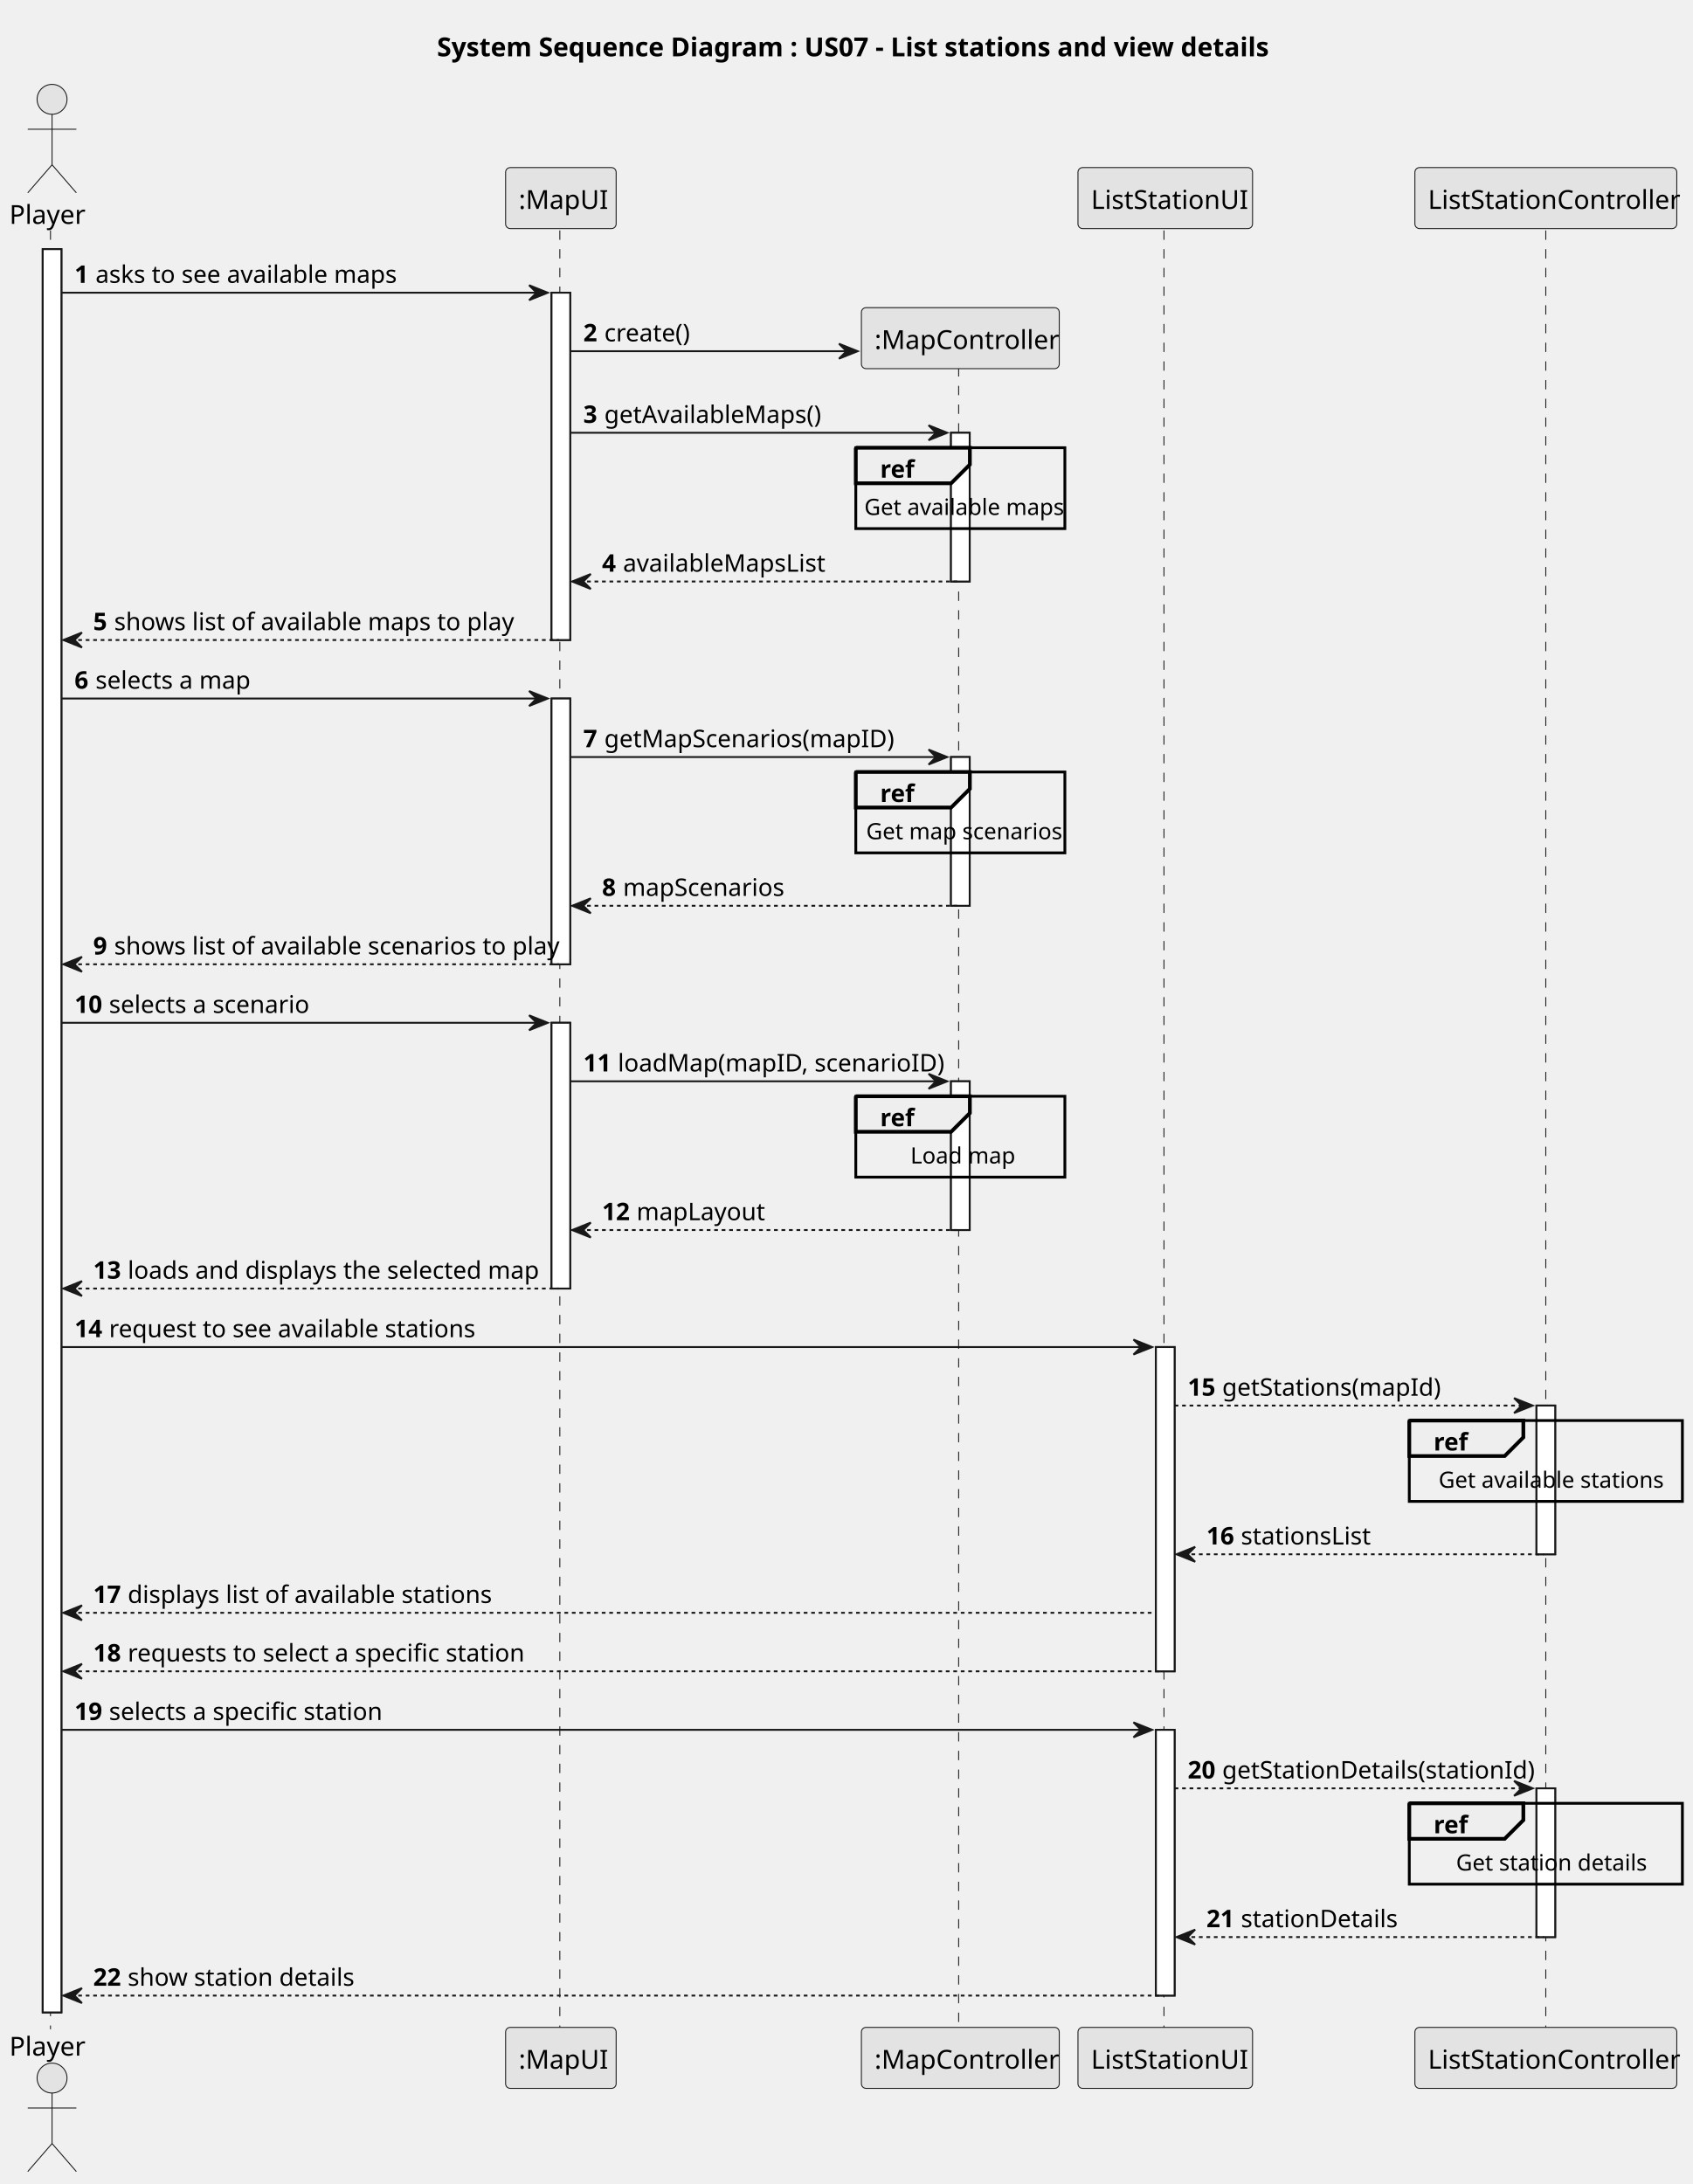
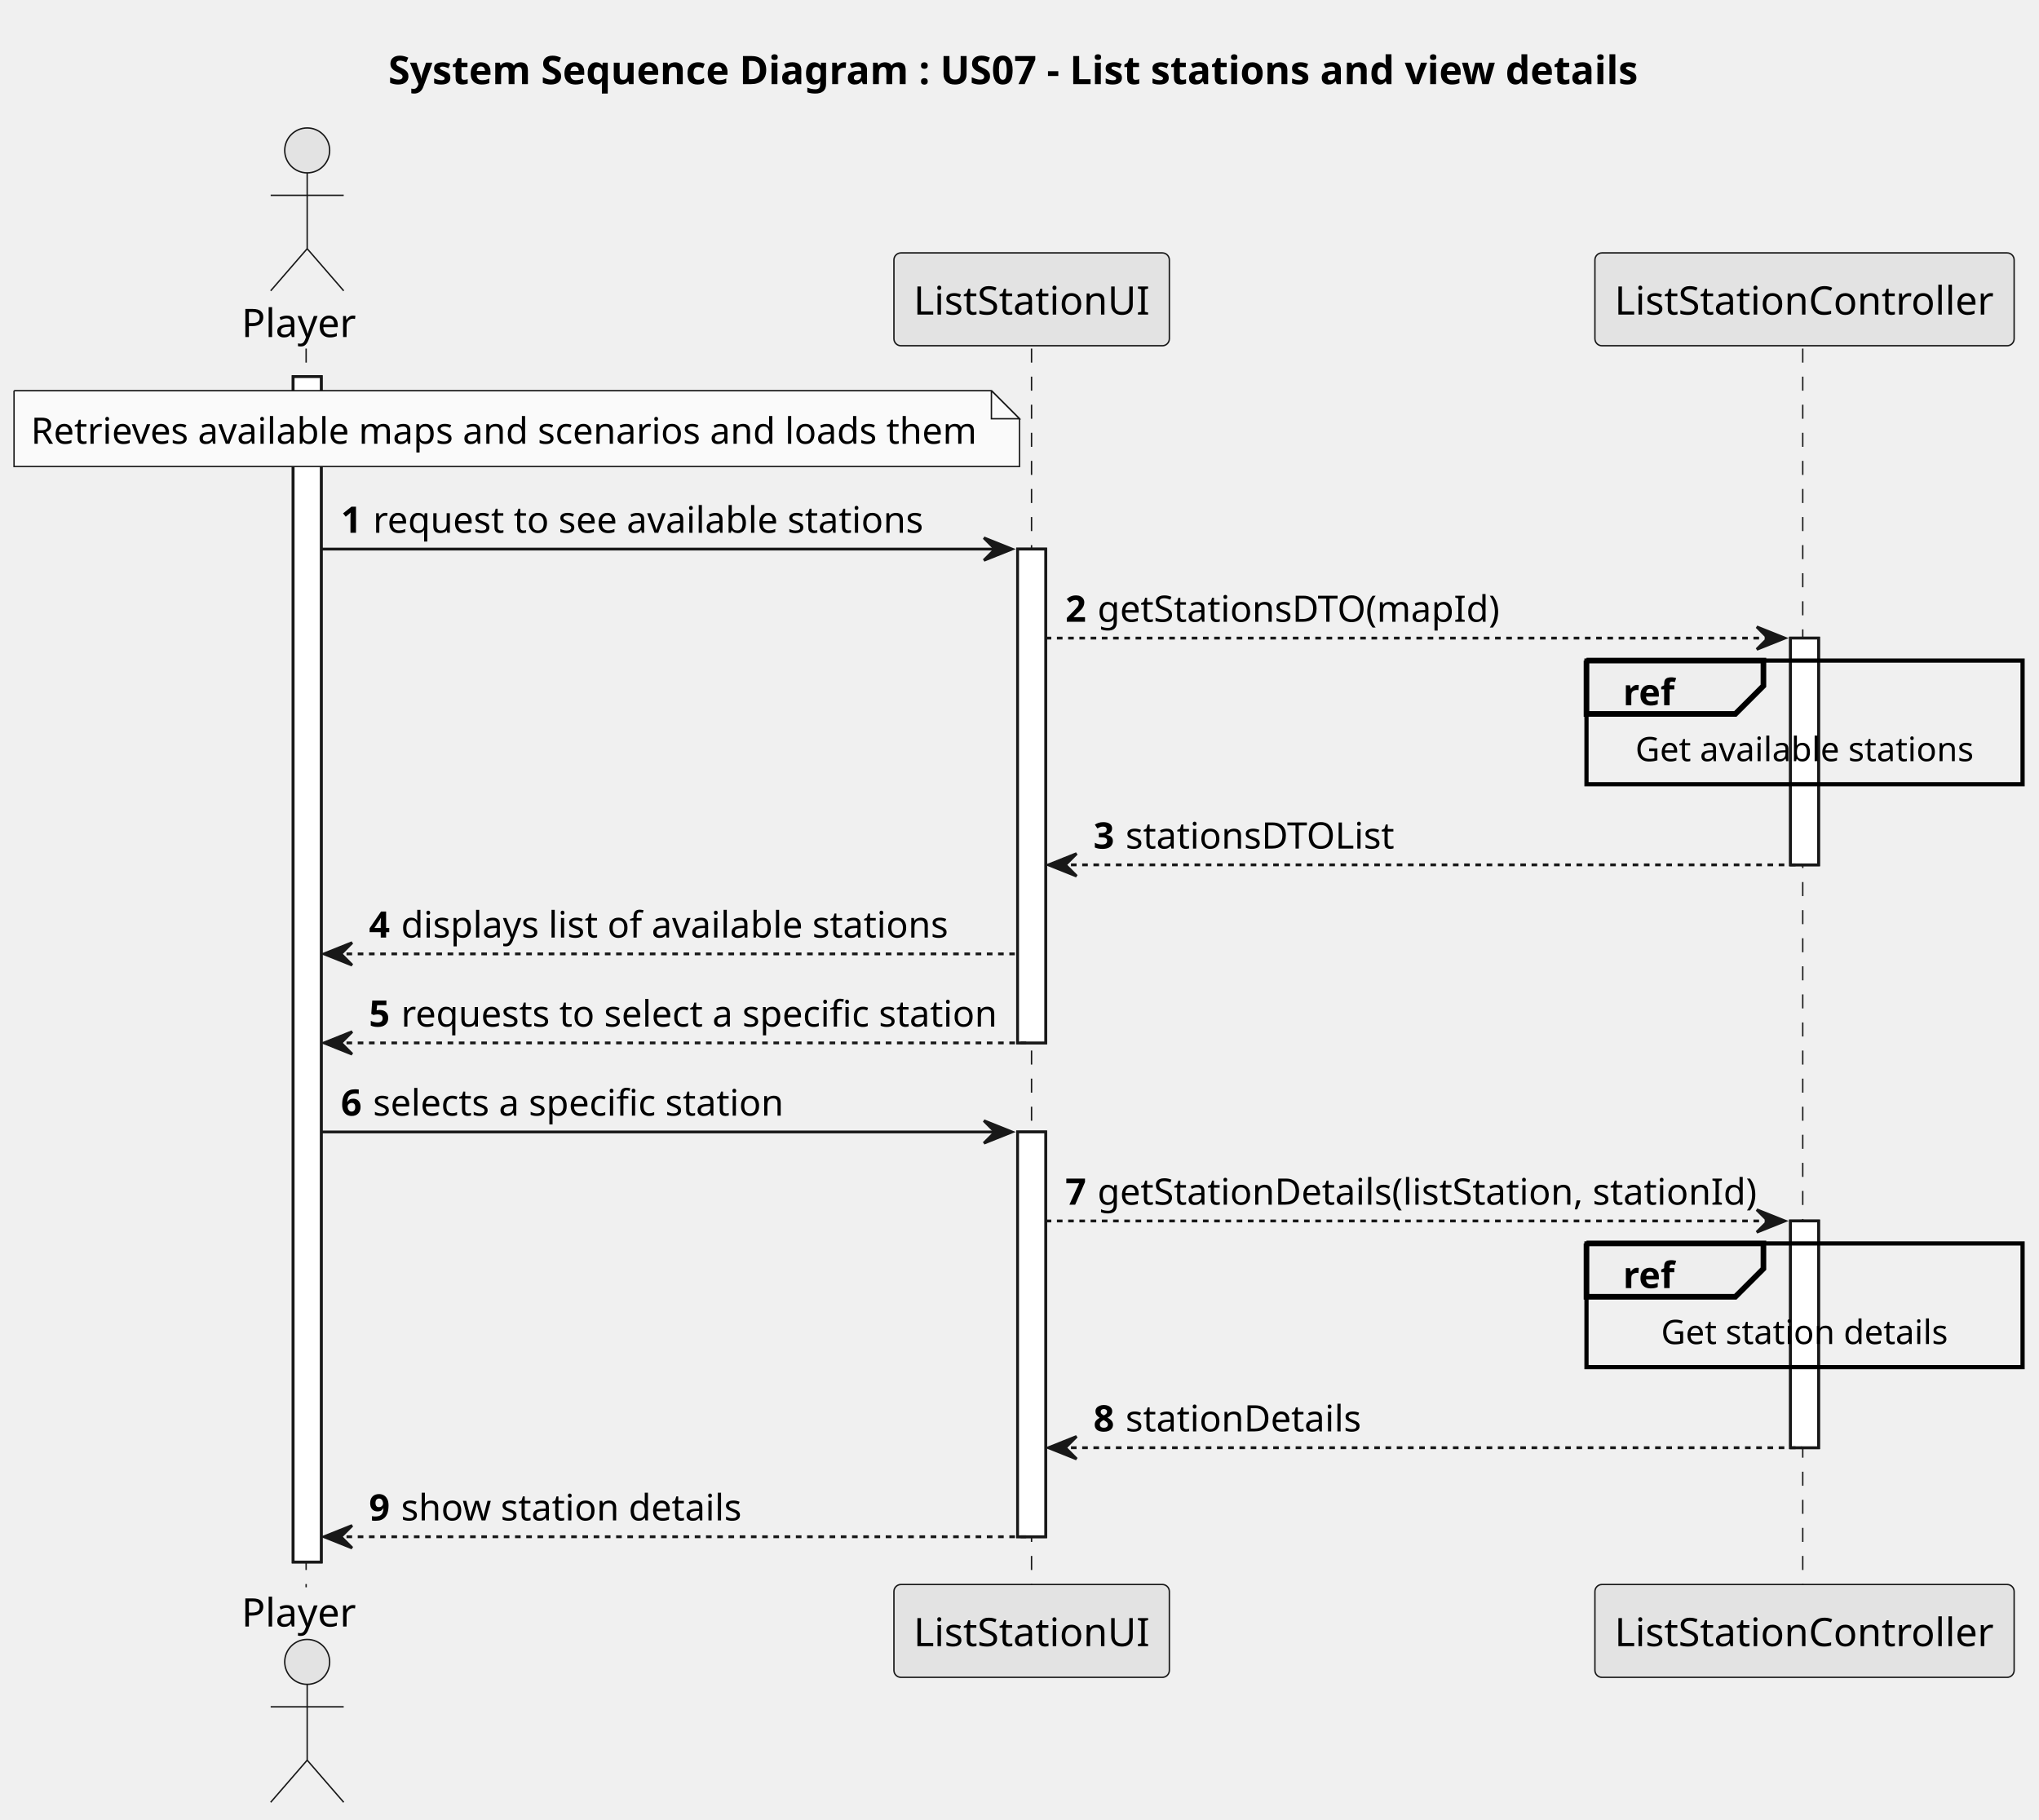
- <svg xmlns="http://www.w3.org/2000/svg" contentStyleType="text/css" height="1168px" preserveAspectRatio="none" style="width:905px;height:1168px;background:#FFFFFF;" version="1.1" viewBox="0 0 905 1168" width="905px" zoomAndPan="magnify">
+ <svg xmlns="http://www.w3.org/2000/svg" contentStyleType="text/css" height="648px" preserveAspectRatio="none" style="width:726px;height:648px;background:#FFFFFF;" version="1.1" viewBox="0 0 726 648" width="726px" zoomAndPan="magnify">
  <defs />
  <g>
-     <text fill="#000000" font-family="sans-serif" font-size="14" font-weight="bold" lengthAdjust="spacing" textLength="433.364" x="233.7" y="30.107">System Sequence Diagram : US07 - List stations and view details</text>
-     <rect fill="#FFFFFF" height="942.992" style="stroke:#181818;stroke-width:1.0;" width="10" x="22.841" y="133.242" />
-     <rect fill="#FFFFFF" height="185.746" style="stroke:#181818;stroke-width:1.0;" width="10" x="294.962" y="156.533" />
-     <rect fill="#FFFFFF" height="142.125" style="stroke:#181818;stroke-width:1.0;" width="10" x="294.962" y="373.57" />
-     <rect fill="#FFFFFF" height="142.125" style="stroke:#181818;stroke-width:1.0;" width="10" x="294.962" y="546.986" />
-     <rect fill="#FFFFFF" height="79.543" style="stroke:#181818;stroke-width:1.0;" width="10" x="508.597" y="231.445" />
-     <rect fill="#FFFFFF" height="79.543" style="stroke:#181818;stroke-width:1.0;" width="10" x="508.597" y="404.861" />
-     <rect fill="#FFFFFF" height="79.543" style="stroke:#181818;stroke-width:1.0;" width="10" x="508.597" y="578.277" />
-     <rect fill="#FFFFFF" height="173.416" style="stroke:#181818;stroke-width:1.0;" width="10" x="618.19" y="720.402" />
-     <rect fill="#FFFFFF" height="142.125" style="stroke:#181818;stroke-width:1.0;" width="10" x="618.19" y="925.109" />
-     <rect fill="#FFFFFF" height="79.543" style="stroke:#181818;stroke-width:1.0;" width="10" x="821.732" y="751.693" />
-     <rect fill="#FFFFFF" height="79.543" style="stroke:#181818;stroke-width:1.0;" width="10" x="821.732" y="956.4" />
-     <line style="stroke:#181818;stroke-width:0.5;stroke-dasharray:5.0,5.0;" x1="27" x2="27" y1="123.242" y2="1085.234" />
-     <line style="stroke:#181818;stroke-width:0.5;stroke-dasharray:5.0,5.0;" x1="299.4" x2="299.4" y1="123.242" y2="1085.234" />
-     <line style="stroke:#181818;stroke-width:0.5;stroke-dasharray:5.0,5.0;" x1="512.69" x2="512.69" y1="196.344" y2="1085.234" />
-     <line style="stroke:#181818;stroke-width:0.5;stroke-dasharray:5.0,5.0;" x1="622.504" x2="622.504" y1="123.242" y2="1085.234" />
-     <line style="stroke:#181818;stroke-width:0.5;stroke-dasharray:5.0,5.0;" x1="826.702" x2="826.702" y1="123.242" y2="1085.234" />
-     <text fill="#000000" font-family="sans-serif" font-size="14" lengthAdjust="spacing" textLength="39.683" x="5" y="119.728">Player</text>
-     <ellipse cx="27.841" cy="53.121" fill="#E3E3E3" rx="8" ry="8" style="stroke:#181818;stroke-width:0.5;" />
-     <path d="M27.841,61.121 L27.841,88.121 M14.841,69.121 L40.841,69.121 M27.841,88.121 L14.841,103.121 M27.841,88.121 L40.841,103.121 " fill="none" style="stroke:#181818;stroke-width:0.5;" />
-     <text fill="#000000" font-family="sans-serif" font-size="14" lengthAdjust="spacing" textLength="39.683" x="5" y="1099.342">Player</text>
-     <ellipse cx="27.841" cy="1111.355" fill="#E3E3E3" rx="8" ry="8" style="stroke:#181818;stroke-width:0.5;" />
-     <path d="M27.841,1119.355 L27.841,1146.355 M14.841,1127.355 L40.841,1127.355 M27.841,1146.355 L14.841,1161.355 M27.841,1146.355 L40.841,1161.355 " fill="none" style="stroke:#181818;stroke-width:0.5;" />
-     <rect fill="#E3E3E3" height="32.621" rx="2.5" ry="2.5" style="stroke:#181818;stroke-width:0.5;" width="59.124" x="270.4" y="89.621" />
-     <text fill="#000000" font-family="sans-serif" font-size="14" lengthAdjust="spacing" textLength="45.124" x="277.4" y="111.728">:MapUI</text>
-     <rect fill="#E3E3E3" height="32.621" rx="2.5" ry="2.5" style="stroke:#181818;stroke-width:0.5;" width="59.124" x="270.4" y="1084.234" />
-     <text fill="#000000" font-family="sans-serif" font-size="14" lengthAdjust="spacing" textLength="45.124" x="277.4" y="1106.342">:MapUI</text>
-     <rect fill="#E3E3E3" height="32.621" rx="2.5" ry="2.5" style="stroke:#181818;stroke-width:0.5;" width="105.814" x="460.69" y="1084.234" />
-     <text fill="#000000" font-family="sans-serif" font-size="14" lengthAdjust="spacing" textLength="91.814" x="467.69" y="1106.342">:MapController</text>
-     <rect fill="#E3E3E3" height="32.621" rx="2.5" ry="2.5" style="stroke:#181818;stroke-width:0.5;" width="93.372" x="576.504" y="89.621" />
-     <text fill="#000000" font-family="sans-serif" font-size="14" lengthAdjust="spacing" textLength="79.372" x="583.504" y="111.728">ListStationUI</text>
-     <rect fill="#E3E3E3" height="32.621" rx="2.5" ry="2.5" style="stroke:#181818;stroke-width:0.5;" width="93.372" x="576.504" y="1084.234" />
-     <text fill="#000000" font-family="sans-serif" font-size="14" lengthAdjust="spacing" textLength="79.372" x="583.504" y="1106.342">ListStationUI</text>
-     <rect fill="#E3E3E3" height="32.621" rx="2.5" ry="2.5" style="stroke:#181818;stroke-width:0.5;" width="140.061" x="756.702" y="89.621" />
-     <text fill="#000000" font-family="sans-serif" font-size="14" lengthAdjust="spacing" textLength="126.061" x="763.702" y="111.728">ListStationController</text>
-     <rect fill="#E3E3E3" height="32.621" rx="2.5" ry="2.5" style="stroke:#181818;stroke-width:0.5;" width="140.061" x="756.702" y="1084.234" />
-     <text fill="#000000" font-family="sans-serif" font-size="14" lengthAdjust="spacing" textLength="126.061" x="763.702" y="1106.342">ListStationController</text>
-     <rect fill="#FFFFFF" height="942.992" style="stroke:#181818;stroke-width:1.0;" width="10" x="22.841" y="133.242" />
-     <rect fill="#FFFFFF" height="185.746" style="stroke:#181818;stroke-width:1.0;" width="10" x="294.962" y="156.533" />
-     <rect fill="#FFFFFF" height="142.125" style="stroke:#181818;stroke-width:1.0;" width="10" x="294.962" y="373.57" />
-     <rect fill="#FFFFFF" height="142.125" style="stroke:#181818;stroke-width:1.0;" width="10" x="294.962" y="546.986" />
-     <rect fill="#FFFFFF" height="79.543" style="stroke:#181818;stroke-width:1.0;" width="10" x="508.597" y="231.445" />
-     <rect fill="#FFFFFF" height="79.543" style="stroke:#181818;stroke-width:1.0;" width="10" x="508.597" y="404.861" />
-     <rect fill="#FFFFFF" height="79.543" style="stroke:#181818;stroke-width:1.0;" width="10" x="508.597" y="578.277" />
-     <rect fill="#FFFFFF" height="173.416" style="stroke:#181818;stroke-width:1.0;" width="10" x="618.19" y="720.402" />
-     <rect fill="#FFFFFF" height="142.125" style="stroke:#181818;stroke-width:1.0;" width="10" x="618.19" y="925.109" />
-     <rect fill="#FFFFFF" height="79.543" style="stroke:#181818;stroke-width:1.0;" width="10" x="821.732" y="751.693" />
-     <rect fill="#FFFFFF" height="79.543" style="stroke:#181818;stroke-width:1.0;" width="10" x="821.732" y="956.4" />
-     <polygon fill="#181818" points="282.962,152.533,292.962,156.533,282.962,160.533,286.962,156.533" style="stroke:#181818;stroke-width:1.0;" />
-     <line style="stroke:#181818;stroke-width:1.0;" x1="32.841" x2="288.962" y1="156.533" y2="156.533" />
-     <text fill="#000000" font-family="sans-serif" font-size="13" font-weight="bold" lengthAdjust="spacing" textLength="7.23" x="39.841" y="151.27">1</text>
-     <text fill="#000000" font-family="sans-serif" font-size="13" lengthAdjust="spacing" textLength="156.083" x="51.071" y="151.27">asks to see available maps</text>
-     <polygon fill="#181818" points="448.69,183.824,458.69,187.824,448.69,191.824,452.69,187.824" style="stroke:#181818;stroke-width:1.0;" />
-     <line style="stroke:#181818;stroke-width:1.0;" x1="304.962" x2="454.69" y1="187.824" y2="187.824" />
-     <text fill="#000000" font-family="sans-serif" font-size="13" font-weight="bold" lengthAdjust="spacing" textLength="7.23" x="311.962" y="182.561">2</text>
-     <text fill="#000000" font-family="sans-serif" font-size="13" lengthAdjust="spacing" textLength="44.789" x="323.192" y="182.561">create()</text>
-     <rect fill="#E3E3E3" height="32.621" rx="2.5" ry="2.5" style="stroke:#181818;stroke-width:0.5;" width="105.814" x="460.69" y="164.533" />
-     <text fill="#000000" font-family="sans-serif" font-size="14" lengthAdjust="spacing" textLength="91.814" x="467.69" y="186.641">:MapController</text>
-     <polygon fill="#181818" points="496.597,227.445,506.597,231.445,496.597,235.445,500.597,231.445" style="stroke:#181818;stroke-width:1.0;" />
-     <line style="stroke:#181818;stroke-width:1.0;" x1="304.962" x2="502.597" y1="231.445" y2="231.445" />
-     <text fill="#000000" font-family="sans-serif" font-size="13" font-weight="bold" lengthAdjust="spacing" textLength="7.23" x="311.962" y="226.183">3</text>
-     <text fill="#000000" font-family="sans-serif" font-size="13" lengthAdjust="spacing" textLength="111.274" x="323.192" y="226.183">getAvailableMaps()</text>
-     <rect fill="none" height="43.252" style="stroke:#000000;stroke-width:1.5;" width="111.814" x="457.69" y="239.445" />
-     <path d="M457.69,239.445 L518.69,239.445 L518.69,248.445 L508.69,258.445 L457.69,258.445 L457.69,239.445 " fill="#EEEEEE" style="stroke:#000000;stroke-width:2.0;" />
-     <text fill="#000000" font-family="sans-serif" font-size="13" font-weight="bold" lengthAdjust="spacing" textLength="16.618" x="470.69" y="255.474">ref</text>
-     <text fill="#000000" font-family="sans-serif" font-size="12" lengthAdjust="spacing" textLength="102.721" x="462.237" y="275.394">Get available maps</text>
-     <polygon fill="#181818" points="315.962,306.988,305.962,310.988,315.962,314.988,311.962,310.988" style="stroke:#181818;stroke-width:1.0;" />
-     <line style="stroke:#181818;stroke-width:1.0;stroke-dasharray:2.0,2.0;" x1="309.962" x2="512.597" y1="310.988" y2="310.988" />
-     <text fill="#000000" font-family="sans-serif" font-size="13" font-weight="bold" lengthAdjust="spacing" textLength="7.23" x="321.962" y="305.726">4</text>
-     <text fill="#000000" font-family="sans-serif" font-size="13" lengthAdjust="spacing" textLength="103.334" x="333.192" y="305.726">availableMapsList</text>
-     <polygon fill="#181818" points="43.841,338.279,33.841,342.279,43.841,346.279,39.841,342.279" style="stroke:#181818;stroke-width:1.0;" />
-     <line style="stroke:#181818;stroke-width:1.0;stroke-dasharray:2.0,2.0;" x1="37.841" x2="298.962" y1="342.279" y2="342.279" />
-     <text fill="#000000" font-family="sans-serif" font-size="13" font-weight="bold" lengthAdjust="spacing" textLength="7.23" x="49.841" y="337.017">5</text>
-     <text fill="#000000" font-family="sans-serif" font-size="13" lengthAdjust="spacing" textLength="203.042" x="61.071" y="337.017">shows list of available maps to play</text>
-     <polygon fill="#181818" points="282.962,369.57,292.962,373.57,282.962,377.57,286.962,373.57" style="stroke:#181818;stroke-width:1.0;" />
-     <line style="stroke:#181818;stroke-width:1.0;" x1="32.841" x2="288.962" y1="373.57" y2="373.57" />
-     <text fill="#000000" font-family="sans-serif" font-size="13" font-weight="bold" lengthAdjust="spacing" textLength="7.23" x="39.841" y="368.308">6</text>
-     <text fill="#000000" font-family="sans-serif" font-size="13" lengthAdjust="spacing" textLength="80.203" x="51.071" y="368.308">selects a map</text>
-     <polygon fill="#181818" points="496.597,400.861,506.597,404.861,496.597,408.861,500.597,404.861" style="stroke:#181818;stroke-width:1.0;" />
-     <line style="stroke:#181818;stroke-width:1.0;" x1="304.962" x2="502.597" y1="404.861" y2="404.861" />
-     <text fill="#000000" font-family="sans-serif" font-size="13" font-weight="bold" lengthAdjust="spacing" textLength="7.23" x="311.962" y="399.599">7</text>
-     <text fill="#000000" font-family="sans-serif" font-size="13" lengthAdjust="spacing" textLength="148.116" x="323.192" y="399.599">getMapScenarios(mapID)</text>
-     <rect fill="none" height="43.252" style="stroke:#000000;stroke-width:1.5;" width="111.814" x="457.69" y="412.861" />
-     <path d="M457.69,412.861 L518.69,412.861 L518.69,421.861 L508.69,431.861 L457.69,431.861 L457.69,412.861 " fill="#EEEEEE" style="stroke:#000000;stroke-width:2.0;" />
-     <text fill="#000000" font-family="sans-serif" font-size="13" font-weight="bold" lengthAdjust="spacing" textLength="16.618" x="470.69" y="428.89">ref</text>
-     <text fill="#000000" font-family="sans-serif" font-size="12" lengthAdjust="spacing" textLength="100.711" x="463.242" y="448.81">Get map scenarios</text>
-     <polygon fill="#181818" points="315.962,480.404,305.962,484.404,315.962,488.404,311.962,484.404" style="stroke:#181818;stroke-width:1.0;" />
-     <line style="stroke:#181818;stroke-width:1.0;stroke-dasharray:2.0,2.0;" x1="309.962" x2="512.597" y1="484.404" y2="484.404" />
-     <text fill="#000000" font-family="sans-serif" font-size="13" font-weight="bold" lengthAdjust="spacing" textLength="7.23" x="321.962" y="479.142">8</text>
-     <text fill="#000000" font-family="sans-serif" font-size="13" lengthAdjust="spacing" textLength="83.097" x="333.192" y="479.142">mapScenarios</text>
-     <polygon fill="#181818" points="43.841,511.695,33.841,515.695,43.841,519.695,39.841,515.695" style="stroke:#181818;stroke-width:1.0;" />
-     <line style="stroke:#181818;stroke-width:1.0;stroke-dasharray:2.0,2.0;" x1="37.841" x2="298.962" y1="515.695" y2="515.695" />
-     <text fill="#000000" font-family="sans-serif" font-size="13" font-weight="bold" lengthAdjust="spacing" textLength="7.23" x="49.841" y="510.433">9</text>
-     <text fill="#000000" font-family="sans-serif" font-size="13" lengthAdjust="spacing" textLength="226.891" x="61.071" y="510.433">shows list of available scenarios to play</text>
-     <polygon fill="#181818" points="282.962,542.986,292.962,546.986,282.962,550.986,286.962,546.986" style="stroke:#181818;stroke-width:1.0;" />
-     <line style="stroke:#181818;stroke-width:1.0;" x1="32.841" x2="288.962" y1="546.986" y2="546.986" />
-     <text fill="#000000" font-family="sans-serif" font-size="13" font-weight="bold" lengthAdjust="spacing" textLength="14.46" x="39.841" y="541.724">10</text>
-     <text fill="#000000" font-family="sans-serif" font-size="13" lengthAdjust="spacing" textLength="104.051" x="58.301" y="541.724">selects a scenario</text>
-     <polygon fill="#181818" points="496.597,574.277,506.597,578.277,496.597,582.277,500.597,578.277" style="stroke:#181818;stroke-width:1.0;" />
-     <line style="stroke:#181818;stroke-width:1.0;" x1="304.962" x2="502.597" y1="578.277" y2="578.277" />
-     <text fill="#000000" font-family="sans-serif" font-size="13" font-weight="bold" lengthAdjust="spacing" textLength="14.46" x="311.962" y="573.015">11</text>
-     <text fill="#000000" font-family="sans-serif" font-size="13" lengthAdjust="spacing" textLength="166.175" x="330.422" y="573.015">loadMap(mapID, scenarioID)</text>
-     <rect fill="none" height="43.252" style="stroke:#000000;stroke-width:1.5;" width="111.814" x="457.69" y="586.277" />
-     <path d="M457.69,586.277 L518.69,586.277 L518.69,595.277 L508.69,605.277 L457.69,605.277 L457.69,586.277 " fill="#EEEEEE" style="stroke:#000000;stroke-width:2.0;" />
-     <text fill="#000000" font-family="sans-serif" font-size="13" font-weight="bold" lengthAdjust="spacing" textLength="16.618" x="470.69" y="602.306">ref</text>
-     <text fill="#000000" font-family="sans-serif" font-size="12" lengthAdjust="spacing" textLength="53.373" x="486.911" y="622.227">Load map</text>
-     <polygon fill="#181818" points="315.962,653.82,305.962,657.82,315.962,661.82,311.962,657.82" style="stroke:#181818;stroke-width:1.0;" />
-     <line style="stroke:#181818;stroke-width:1.0;stroke-dasharray:2.0,2.0;" x1="309.962" x2="512.597" y1="657.82" y2="657.82" />
-     <text fill="#000000" font-family="sans-serif" font-size="13" font-weight="bold" lengthAdjust="spacing" textLength="14.46" x="321.962" y="652.558">12</text>
-     <text fill="#000000" font-family="sans-serif" font-size="13" lengthAdjust="spacing" textLength="64.321" x="340.422" y="652.558">mapLayout</text>
-     <polygon fill="#181818" points="43.841,685.111,33.841,689.111,43.841,693.111,39.841,689.111" style="stroke:#181818;stroke-width:1.0;" />
-     <line style="stroke:#181818;stroke-width:1.0;stroke-dasharray:2.0,2.0;" x1="37.841" x2="298.962" y1="689.111" y2="689.111" />
-     <text fill="#000000" font-family="sans-serif" font-size="13" font-weight="bold" lengthAdjust="spacing" textLength="14.46" x="49.841" y="683.849">13</text>
-     <text fill="#000000" font-family="sans-serif" font-size="13" lengthAdjust="spacing" textLength="209.574" x="68.301" y="683.849">loads and displays the selected map</text>
-     <polygon fill="#181818" points="606.19,716.402,616.19,720.402,606.19,724.402,610.19,720.402" style="stroke:#181818;stroke-width:1.0;" />
-     <line style="stroke:#181818;stroke-width:1.0;" x1="32.841" x2="612.19" y1="720.402" y2="720.402" />
-     <text fill="#000000" font-family="sans-serif" font-size="13" font-weight="bold" lengthAdjust="spacing" textLength="14.46" x="39.841" y="715.14">14</text>
-     <text fill="#000000" font-family="sans-serif" font-size="13" lengthAdjust="spacing" textLength="185.726" x="58.301" y="715.14">request to see available stations</text>
-     <polygon fill="#181818" points="809.732,747.693,819.732,751.693,809.732,755.693,813.732,751.693" style="stroke:#181818;stroke-width:1.0;" />
-     <line style="stroke:#181818;stroke-width:1.0;stroke-dasharray:2.0,2.0;" x1="628.19" x2="815.732" y1="751.693" y2="751.693" />
-     <text fill="#000000" font-family="sans-serif" font-size="13" font-weight="bold" lengthAdjust="spacing" textLength="14.46" x="635.19" y="746.431">15</text>
-     <text fill="#000000" font-family="sans-serif" font-size="13" lengthAdjust="spacing" textLength="109.834" x="653.65" y="746.431">getStations(mapId)</text>
-     <rect fill="none" height="43.252" style="stroke:#000000;stroke-width:1.5;" width="146.061" x="753.702" y="759.693" />
-     <path d="M753.702,759.693 L814.702,759.693 L814.702,768.693 L804.702,778.693 L753.702,778.693 L753.702,759.693 " fill="#EEEEEE" style="stroke:#000000;stroke-width:2.0;" />
-     <text fill="#000000" font-family="sans-serif" font-size="13" font-weight="bold" lengthAdjust="spacing" textLength="16.618" x="766.702" y="775.722">ref</text>
-     <text fill="#000000" font-family="sans-serif" font-size="12" lengthAdjust="spacing" textLength="114.732" x="769.366" y="795.643">Get available stations</text>
-     <polygon fill="#181818" points="639.19,827.236,629.19,831.236,639.19,835.236,635.19,831.236" style="stroke:#181818;stroke-width:1.0;" />
-     <line style="stroke:#181818;stroke-width:1.0;stroke-dasharray:2.0,2.0;" x1="633.19" x2="825.732" y1="831.236" y2="831.236" />
-     <text fill="#000000" font-family="sans-serif" font-size="13" font-weight="bold" lengthAdjust="spacing" textLength="14.46" x="645.19" y="825.974">16</text>
-     <text fill="#000000" font-family="sans-serif" font-size="13" lengthAdjust="spacing" textLength="65.032" x="663.65" y="825.974">stationsList</text>
-     <polygon fill="#181818" points="43.841,858.527,33.841,862.527,43.841,866.527,39.841,862.527" style="stroke:#181818;stroke-width:1.0;" />
-     <line style="stroke:#181818;stroke-width:1.0;stroke-dasharray:2.0,2.0;" x1="37.841" x2="617.19" y1="862.527" y2="862.527" />
-     <text fill="#000000" font-family="sans-serif" font-size="13" font-weight="bold" lengthAdjust="spacing" textLength="14.46" x="49.841" y="857.265">17</text>
-     <text fill="#000000" font-family="sans-serif" font-size="13" lengthAdjust="spacing" textLength="184.26" x="68.301" y="857.265">displays list of available stations</text>
-     <polygon fill="#181818" points="43.841,889.818,33.841,893.818,43.841,897.818,39.841,893.818" style="stroke:#181818;stroke-width:1.0;" />
-     <line style="stroke:#181818;stroke-width:1.0;stroke-dasharray:2.0,2.0;" x1="37.841" x2="622.19" y1="893.818" y2="893.818" />
-     <text fill="#000000" font-family="sans-serif" font-size="13" font-weight="bold" lengthAdjust="spacing" textLength="14.46" x="49.841" y="888.556">18</text>
-     <text fill="#000000" font-family="sans-serif" font-size="13" lengthAdjust="spacing" textLength="201.602" x="68.301" y="888.556">requests to select a specific station</text>
-     <polygon fill="#181818" points="606.19,921.109,616.19,925.109,606.19,929.109,610.19,925.109" style="stroke:#181818;stroke-width:1.0;" />
-     <line style="stroke:#181818;stroke-width:1.0;" x1="32.841" x2="612.19" y1="925.109" y2="925.109" />
-     <text fill="#000000" font-family="sans-serif" font-size="13" font-weight="bold" lengthAdjust="spacing" textLength="14.46" x="39.841" y="919.847">19</text>
-     <text fill="#000000" font-family="sans-serif" font-size="13" lengthAdjust="spacing" textLength="140.175" x="58.301" y="919.847">selects a specific station</text>
-     <polygon fill="#181818" points="809.732,952.4,819.732,956.4,809.732,960.4,813.732,956.4" style="stroke:#181818;stroke-width:1.0;" />
-     <line style="stroke:#181818;stroke-width:1.0;stroke-dasharray:2.0,2.0;" x1="628.19" x2="815.732" y1="956.4" y2="956.4" />
-     <text fill="#000000" font-family="sans-serif" font-size="13" font-weight="bold" lengthAdjust="spacing" textLength="14.46" x="635.19" y="951.138">20</text>
-     <text fill="#000000" font-family="sans-serif" font-size="13" lengthAdjust="spacing" textLength="156.083" x="653.65" y="951.138">getStationDetails(stationId)</text>
-     <rect fill="none" height="43.252" style="stroke:#000000;stroke-width:1.5;" width="146.061" x="753.702" y="964.4" />
-     <path d="M753.702,964.4 L814.702,964.4 L814.702,973.4 L804.702,983.4 L753.702,983.4 L753.702,964.4 " fill="#EEEEEE" style="stroke:#000000;stroke-width:2.0;" />
-     <text fill="#000000" font-family="sans-serif" font-size="13" font-weight="bold" lengthAdjust="spacing" textLength="16.618" x="766.702" y="980.429">ref</text>
-     <text fill="#000000" font-family="sans-serif" font-size="12" lengthAdjust="spacing" textLength="96.053" x="778.706" y="1000.35">Get station details</text>
-     <polygon fill="#181818" points="639.19,1031.943,629.19,1035.943,639.19,1039.943,635.19,1035.943" style="stroke:#181818;stroke-width:1.0;" />
-     <line style="stroke:#181818;stroke-width:1.0;stroke-dasharray:2.0,2.0;" x1="633.19" x2="825.732" y1="1035.943" y2="1035.943" />
-     <text fill="#000000" font-family="sans-serif" font-size="13" font-weight="bold" lengthAdjust="spacing" textLength="14.46" x="645.19" y="1030.681">21</text>
-     <text fill="#000000" font-family="sans-serif" font-size="13" lengthAdjust="spacing" textLength="78.038" x="663.65" y="1030.681">stationDetails</text>
-     <polygon fill="#181818" points="43.841,1063.234,33.841,1067.234,43.841,1071.234,39.841,1067.234" style="stroke:#181818;stroke-width:1.0;" />
-     <line style="stroke:#181818;stroke-width:1.0;stroke-dasharray:2.0,2.0;" x1="37.841" x2="622.19" y1="1067.234" y2="1067.234" />
-     <text fill="#000000" font-family="sans-serif" font-size="13" font-weight="bold" lengthAdjust="spacing" textLength="14.46" x="49.841" y="1061.972">22</text>
-     <text fill="#000000" font-family="sans-serif" font-size="13" lengthAdjust="spacing" textLength="113.452" x="68.301" y="1061.972">show station details</text>
+     <text fill="#000000" font-family="sans-serif" font-size="14" font-weight="bold" lengthAdjust="spacing" textLength="444.624" x="138.262" y="29.966">System Sequence Diagram : US07 - List stations and view details</text>
+     <rect fill="#FFFFFF" height="422.16" style="stroke:#181818;stroke-width:1.0;" width="10" x="104.377" y="134.136" />
+     <rect fill="#FFFFFF" height="175.874" style="stroke:#181818;stroke-width:1.0;" width="10" x="362.324" y="195.548" />
+     <rect fill="#FFFFFF" height="144.168" style="stroke:#181818;stroke-width:1.0;" width="10" x="362.324" y="403.128" />
+     <rect fill="#FFFFFF" height="80.756" style="stroke:#181818;stroke-width:1.0;" width="10" x="637.514" y="227.254" />
+     <rect fill="#FFFFFF" height="80.756" style="stroke:#181818;stroke-width:1.0;" width="10" x="637.514" y="434.834" />
+     <line style="stroke:#181818;stroke-width:0.5;stroke-dasharray:5.0,5.0;" x1="109" x2="109" y1="124.136" y2="565.296" />
+     <line style="stroke:#181818;stroke-width:0.5;stroke-dasharray:5.0,5.0;" x1="367.289" x2="367.289" y1="124.136" y2="565.296" />
+     <line style="stroke:#181818;stroke-width:0.5;stroke-dasharray:5.0,5.0;" x1="641.881" x2="641.881" y1="124.136" y2="565.296" />
+     <text fill="#000000" font-family="sans-serif" font-size="14" lengthAdjust="spacing" textLength="40.754" x="86" y="120.034">Player</text>
+     <ellipse cx="109.377" cy="53.568" fill="#E3E3E3" rx="8" ry="8" style="stroke:#181818;stroke-width:0.5;" />
+     <path d="M109.377,61.568 L109.377,88.568 M96.377,69.568 L122.377,69.568 M109.377,88.568 L96.377,103.568 M109.377,88.568 L122.377,103.568 " fill="none" style="stroke:#181818;stroke-width:0.5;" />
+     <text fill="#000000" font-family="sans-serif" font-size="14" lengthAdjust="spacing" textLength="40.754" x="86" y="579.262">Player</text>
+     <ellipse cx="109.377" cy="591.864" fill="#E3E3E3" rx="8" ry="8" style="stroke:#181818;stroke-width:0.5;" />
+     <path d="M109.377,599.864 L109.377,626.864 M96.377,607.864 L122.377,607.864 M109.377,626.864 L96.377,641.864 M109.377,626.864 L122.377,641.864 " fill="none" style="stroke:#181818;stroke-width:0.5;" />
+     <rect fill="#E3E3E3" height="33.068" rx="2.5" ry="2.5" style="stroke:#181818;stroke-width:0.5;" width="98.07" x="318.289" y="90.068" />
+     <text fill="#000000" font-family="sans-serif" font-size="14" lengthAdjust="spacing" textLength="84.07" x="325.289" y="112.034">ListStationUI</text>
+     <rect fill="#E3E3E3" height="33.068" rx="2.5" ry="2.5" style="stroke:#181818;stroke-width:0.5;" width="98.07" x="318.289" y="564.296" />
+     <text fill="#000000" font-family="sans-serif" font-size="14" lengthAdjust="spacing" textLength="84.07" x="325.289" y="586.262">ListStationUI</text>
+     <rect fill="#E3E3E3" height="33.068" rx="2.5" ry="2.5" style="stroke:#181818;stroke-width:0.5;" width="149.268" x="567.881" y="90.068" />
+     <text fill="#000000" font-family="sans-serif" font-size="14" lengthAdjust="spacing" textLength="135.268" x="574.881" y="112.034">ListStationController</text>
+     <rect fill="#E3E3E3" height="33.068" rx="2.5" ry="2.5" style="stroke:#181818;stroke-width:0.5;" width="149.268" x="567.881" y="564.296" />
+     <text fill="#000000" font-family="sans-serif" font-size="14" lengthAdjust="spacing" textLength="135.268" x="574.881" y="586.262">ListStationController</text>
+     <rect fill="#FFFFFF" height="422.16" style="stroke:#181818;stroke-width:1.0;" width="10" x="104.377" y="134.136" />
+     <rect fill="#FFFFFF" height="175.874" style="stroke:#181818;stroke-width:1.0;" width="10" x="362.324" y="195.548" />
+     <rect fill="#FFFFFF" height="144.168" style="stroke:#181818;stroke-width:1.0;" width="10" x="362.324" y="403.128" />
+     <rect fill="#FFFFFF" height="80.756" style="stroke:#181818;stroke-width:1.0;" width="10" x="637.514" y="227.254" />
+     <rect fill="#FFFFFF" height="80.756" style="stroke:#181818;stroke-width:1.0;" width="10" x="637.514" y="434.834" />
+     <path d="M5,139.136 L5,166.136 L363,166.136 L363,149.136 L353,139.136 L5,139.136 " fill="#FAFAFA" style="stroke:#181818;stroke-width:0.5;" />
+     <path d="M353,139.136 L353,149.136 L363,149.136 L353,139.136 " fill="#FAFAFA" style="stroke:#181818;stroke-width:0.5;" />
+     <text fill="#000000" font-family="sans-serif" font-size="13" lengthAdjust="spacing" textLength="337.064" x="11" y="158.033">Retrieves available maps and scenarios and loads them</text>
+     <polygon fill="#181818" points="350.324,191.548,360.324,195.548,350.324,199.548,354.324,195.548" style="stroke:#181818;stroke-width:1.0;" />
+     <line style="stroke:#181818;stroke-width:1.0;" x1="114.377" x2="356.324" y1="195.548" y2="195.548" />
+     <text fill="#000000" font-family="sans-serif" font-size="13" font-weight="bold" lengthAdjust="spacing" textLength="7.436" x="121.377" y="189.739">1</text>
+     <text fill="#000000" font-family="sans-serif" font-size="13" lengthAdjust="spacing" textLength="196.209" x="132.813" y="189.739">request to see available stations</text>
+     <polygon fill="#181818" points="625.514,223.254,635.514,227.254,625.514,231.254,629.514,227.254" style="stroke:#181818;stroke-width:1.0;" />
+     <line style="stroke:#181818;stroke-width:1.0;stroke-dasharray:2.0,2.0;" x1="372.324" x2="631.514" y1="227.254" y2="227.254" />
+     <text fill="#000000" font-family="sans-serif" font-size="13" font-weight="bold" lengthAdjust="spacing" textLength="7.436" x="379.324" y="221.445">2</text>
+     <text fill="#000000" font-family="sans-serif" font-size="13" lengthAdjust="spacing" textLength="143.832" x="390.76" y="221.445">getStationsDTO(mapId)</text>
+     <rect fill="none" height="44.05" style="stroke:#000000;stroke-width:1.5;" width="155.268" x="564.881" y="235.254" />
+     <path d="M564.881,235.254 L627.881,235.254 L627.881,244.254 L617.881,254.254 L564.881,254.254 L564.881,235.254 " fill="#EEEEEE" style="stroke:#000000;stroke-width:2.0;" />
+     <text fill="#000000" font-family="sans-serif" font-size="13" font-weight="bold" lengthAdjust="spacing" textLength="18.603" x="577.881" y="251.151">ref</text>
+     <text fill="#000000" font-family="sans-serif" font-size="12" lengthAdjust="spacing" textLength="120.469" x="582.28" y="271.082">Get available stations</text>
+     <polygon fill="#181818" points="383.324,304.01,373.324,308.01,383.324,312.01,379.324,308.01" style="stroke:#181818;stroke-width:1.0;" />
+     <line style="stroke:#181818;stroke-width:1.0;stroke-dasharray:2.0,2.0;" x1="377.324" x2="641.514" y1="308.01" y2="308.01" />
+     <text fill="#000000" font-family="sans-serif" font-size="13" font-weight="bold" lengthAdjust="spacing" textLength="7.436" x="389.324" y="302.201">3</text>
+     <text fill="#000000" font-family="sans-serif" font-size="13" lengthAdjust="spacing" textLength="96.343" x="400.76" y="302.201">stationsDTOList</text>
+     <polygon fill="#181818" points="125.377,335.716,115.377,339.716,125.377,343.716,121.377,339.716" style="stroke:#181818;stroke-width:1.0;" />
+     <line style="stroke:#181818;stroke-width:1.0;stroke-dasharray:2.0,2.0;" x1="119.377" x2="361.324" y1="339.716" y2="339.716" />
+     <text fill="#000000" font-family="sans-serif" font-size="13" font-weight="bold" lengthAdjust="spacing" textLength="7.436" x="131.377" y="333.907">4</text>
+     <text fill="#000000" font-family="sans-serif" font-size="13" lengthAdjust="spacing" textLength="194.818" x="142.813" y="333.907">displays list of available stations</text>
+     <polygon fill="#181818" points="125.377,367.422,115.377,371.422,125.377,375.422,121.377,371.422" style="stroke:#181818;stroke-width:1.0;" />
+     <line style="stroke:#181818;stroke-width:1.0;stroke-dasharray:2.0,2.0;" x1="119.377" x2="366.324" y1="371.422" y2="371.422" />
+     <text fill="#000000" font-family="sans-serif" font-size="13" font-weight="bold" lengthAdjust="spacing" textLength="7.436" x="131.377" y="365.613">5</text>
+     <text fill="#000000" font-family="sans-serif" font-size="13" lengthAdjust="spacing" textLength="212.511" x="142.813" y="365.613">requests to select a specific station</text>
+     <polygon fill="#181818" points="350.324,399.128,360.324,403.128,350.324,407.128,354.324,403.128" style="stroke:#181818;stroke-width:1.0;" />
+     <line style="stroke:#181818;stroke-width:1.0;" x1="114.377" x2="356.324" y1="403.128" y2="403.128" />
+     <text fill="#000000" font-family="sans-serif" font-size="13" font-weight="bold" lengthAdjust="spacing" textLength="7.436" x="121.377" y="397.319">6</text>
+     <text fill="#000000" font-family="sans-serif" font-size="13" lengthAdjust="spacing" textLength="146.211" x="132.813" y="397.319">selects a specific station</text>
+     <polygon fill="#181818" points="625.514,430.834,635.514,434.834,625.514,438.834,629.514,434.834" style="stroke:#181818;stroke-width:1.0;" />
+     <line style="stroke:#181818;stroke-width:1.0;stroke-dasharray:2.0,2.0;" x1="372.324" x2="631.514" y1="434.834" y2="434.834" />
+     <text fill="#000000" font-family="sans-serif" font-size="13" font-weight="bold" lengthAdjust="spacing" textLength="7.436" x="379.324" y="429.025">7</text>
+     <text fill="#000000" font-family="sans-serif" font-size="13" lengthAdjust="spacing" textLength="234.754" x="390.76" y="429.025">getStationDetails(listStation, stationId)</text>
+     <rect fill="none" height="44.05" style="stroke:#000000;stroke-width:1.5;" width="155.268" x="564.881" y="442.834" />
+     <path d="M564.881,442.834 L627.881,442.834 L627.881,451.834 L617.881,461.834 L564.881,461.834 L564.881,442.834 " fill="#EEEEEE" style="stroke:#000000;stroke-width:2.0;" />
+     <text fill="#000000" font-family="sans-serif" font-size="13" font-weight="bold" lengthAdjust="spacing" textLength="18.603" x="577.881" y="458.731">ref</text>
+     <text fill="#000000" font-family="sans-serif" font-size="12" lengthAdjust="spacing" textLength="102.145" x="591.442" y="478.662">Get station details</text>
+     <polygon fill="#181818" points="383.324,511.59,373.324,515.59,383.324,519.59,379.324,515.59" style="stroke:#181818;stroke-width:1.0;" />
+     <line style="stroke:#181818;stroke-width:1.0;stroke-dasharray:2.0,2.0;" x1="377.324" x2="641.514" y1="515.59" y2="515.59" />
+     <text fill="#000000" font-family="sans-serif" font-size="13" font-weight="bold" lengthAdjust="spacing" textLength="7.436" x="389.324" y="509.781">8</text>
+     <text fill="#000000" font-family="sans-serif" font-size="13" lengthAdjust="spacing" textLength="83.902" x="400.76" y="509.781">stationDetails</text>
+     <polygon fill="#181818" points="125.377,543.296,115.377,547.296,125.377,551.296,121.377,547.296" style="stroke:#181818;stroke-width:1.0;" />
+     <line style="stroke:#181818;stroke-width:1.0;stroke-dasharray:2.0,2.0;" x1="119.377" x2="366.324" y1="547.296" y2="547.296" />
+     <text fill="#000000" font-family="sans-serif" font-size="13" font-weight="bold" lengthAdjust="spacing" textLength="7.436" x="131.377" y="541.487">9</text>
+     <text fill="#000000" font-family="sans-serif" font-size="13" lengthAdjust="spacing" textLength="121.511" x="142.813" y="541.487">show station details</text>
  </g>
</svg>
